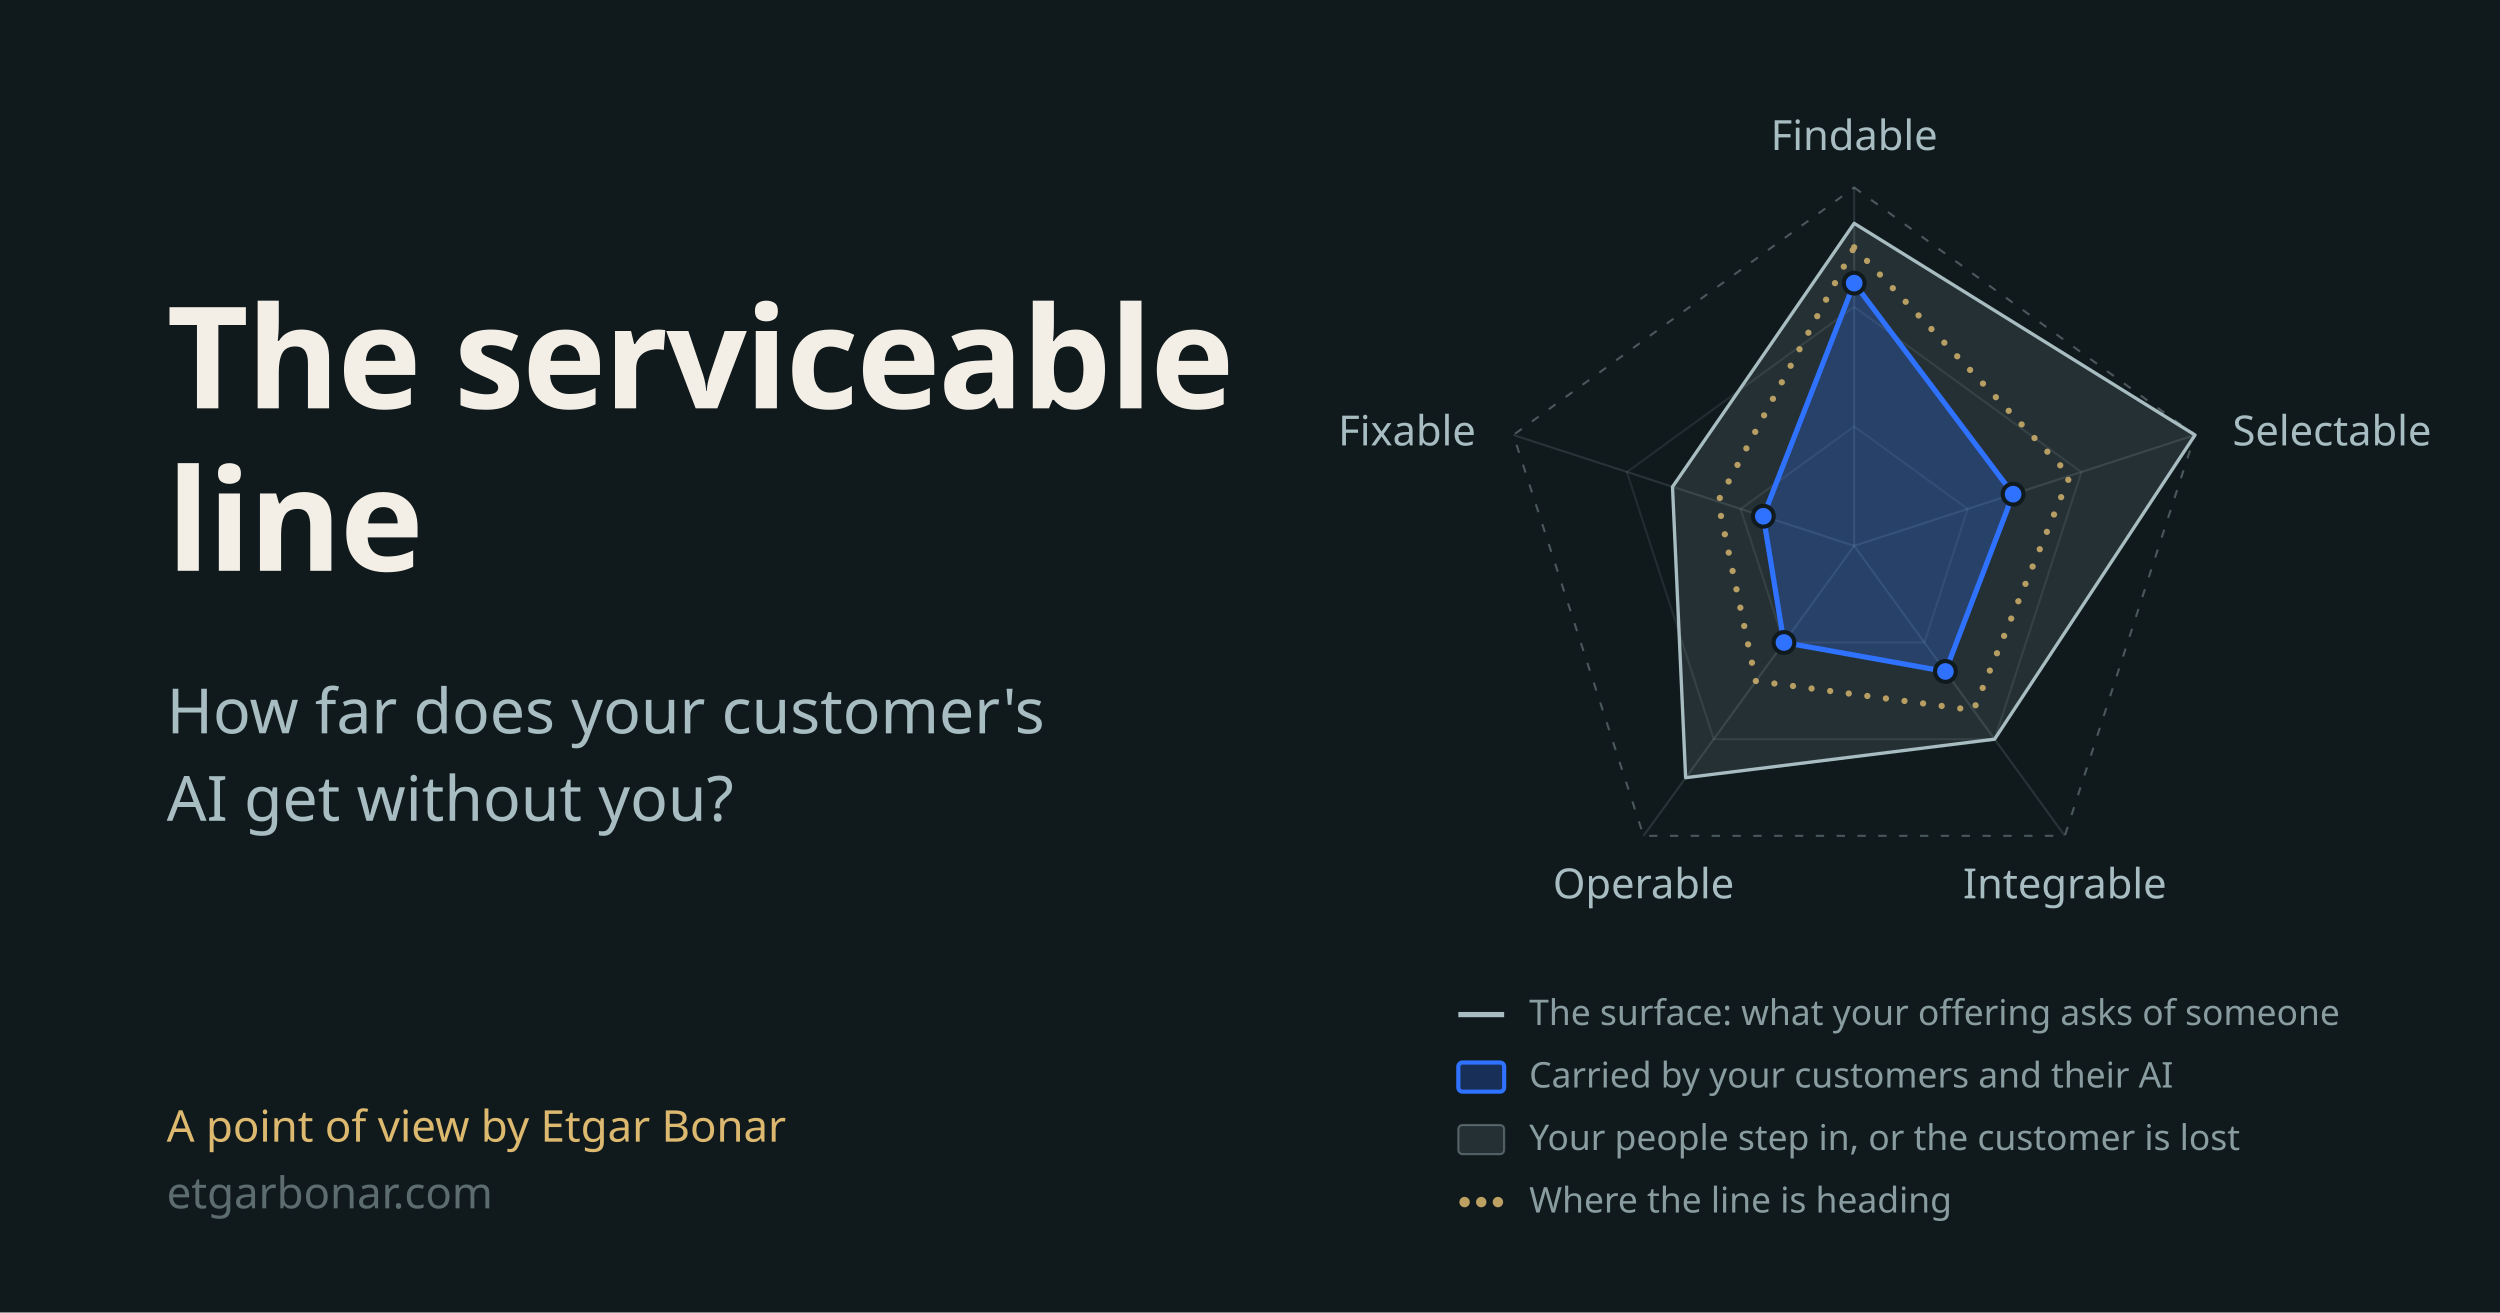
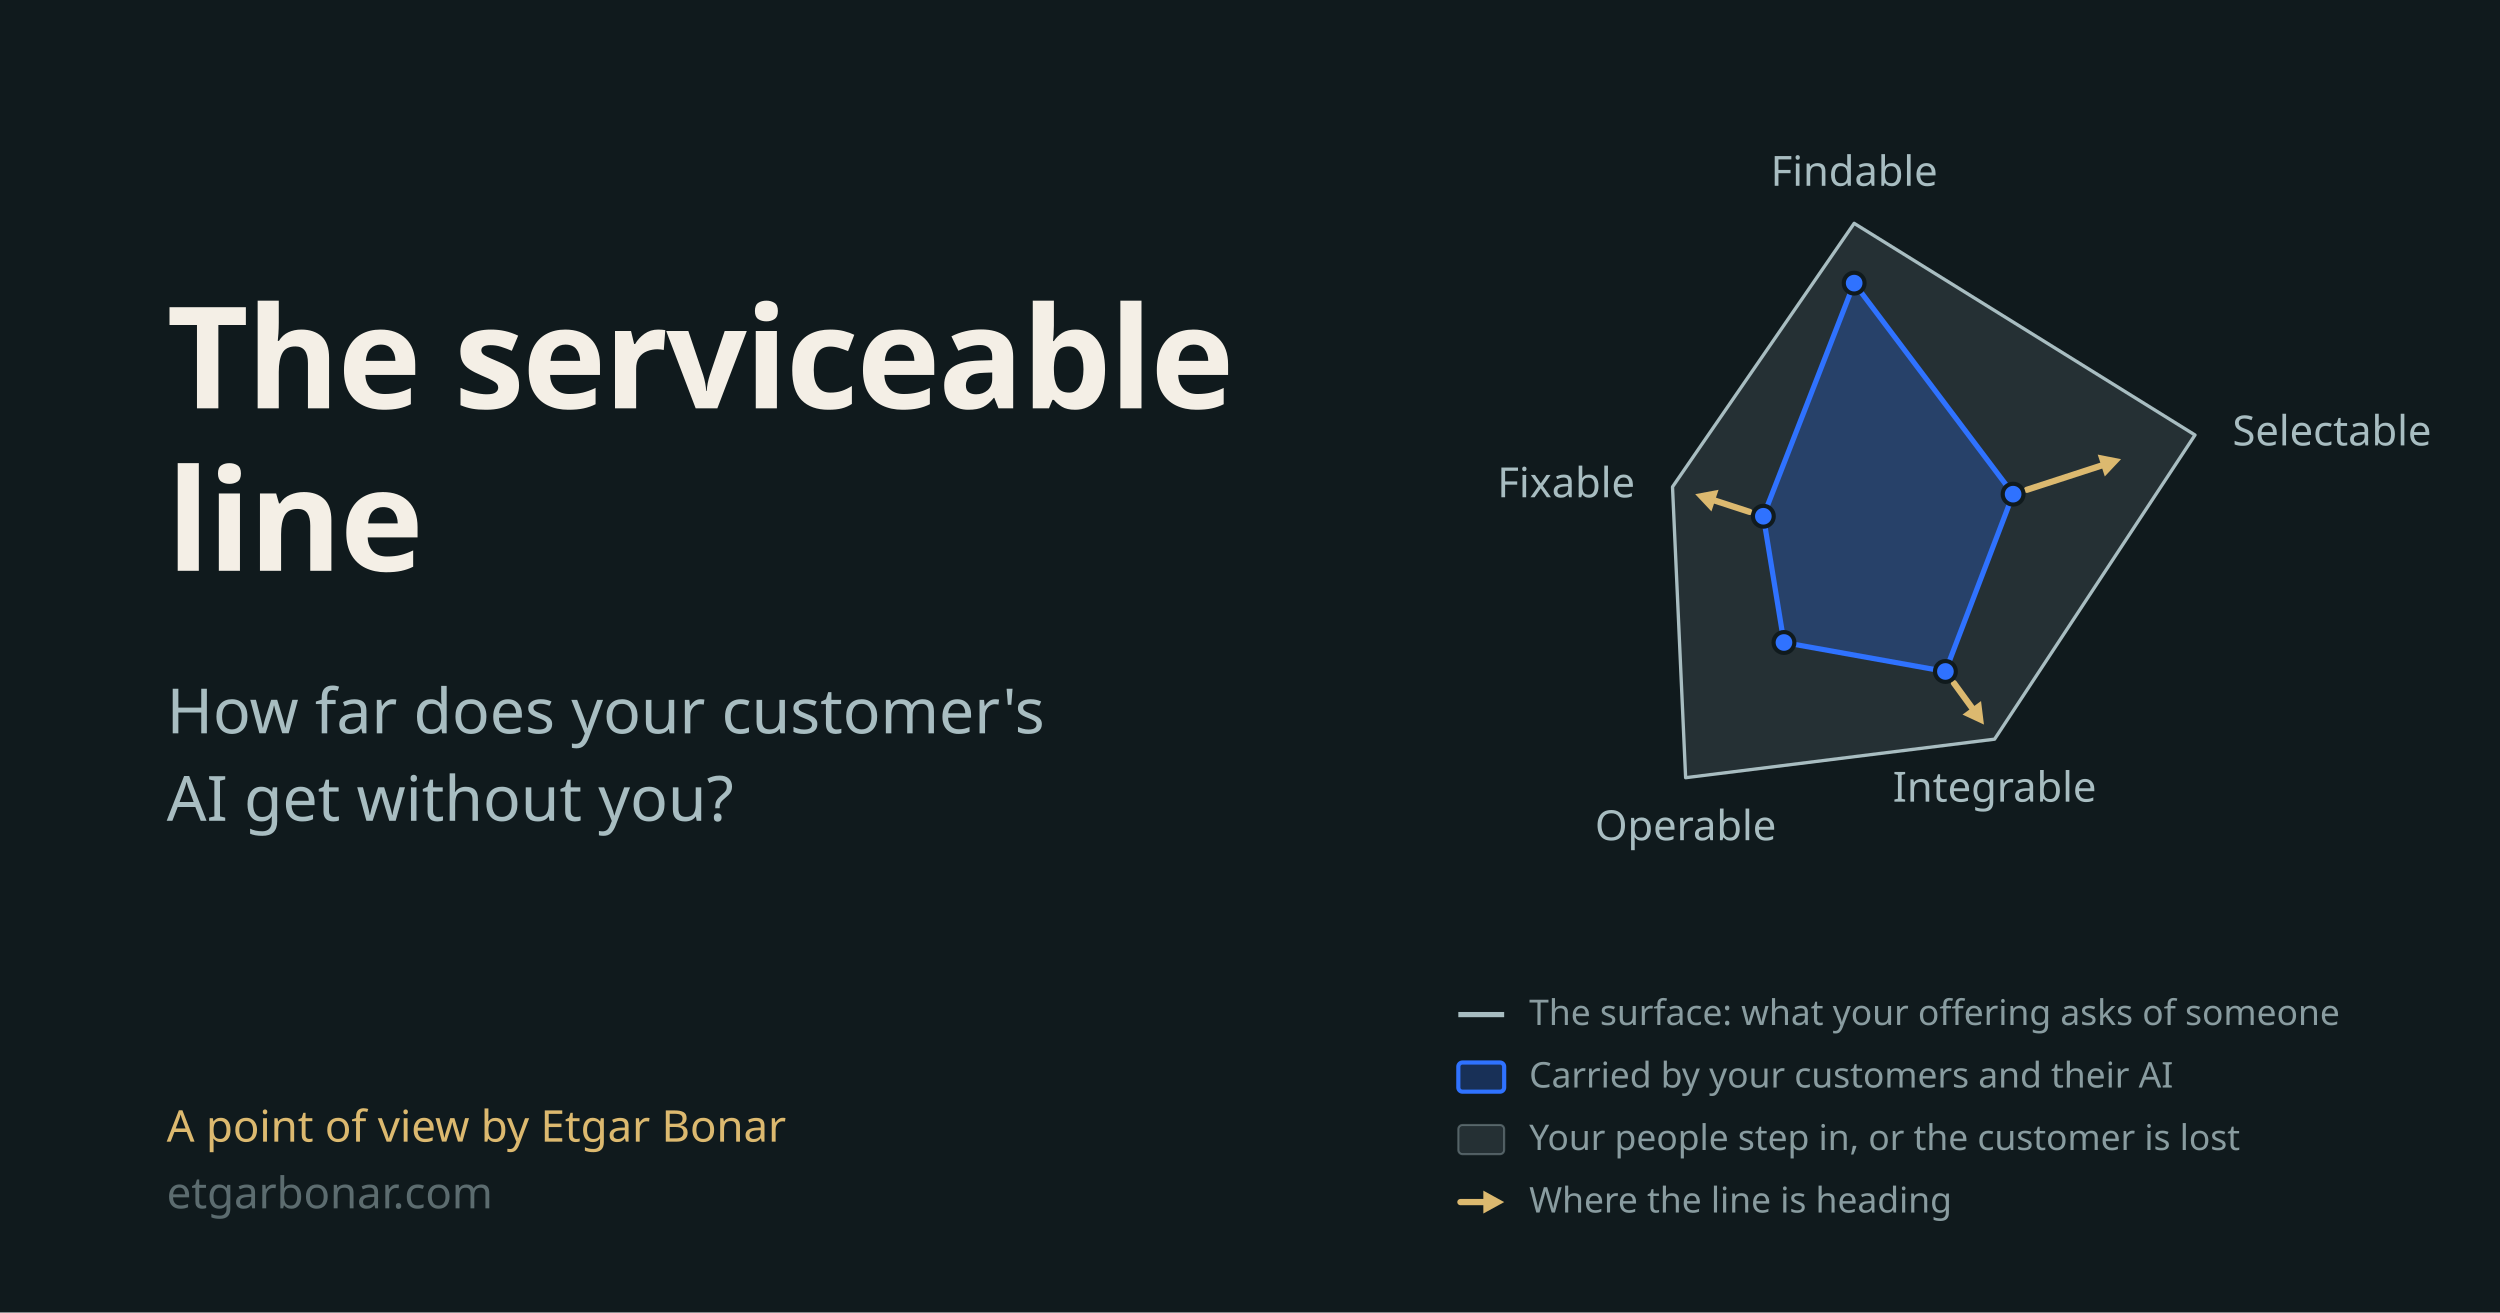
<svg xmlns="http://www.w3.org/2000/svg" width="1200" height="630" viewBox="0 0 1200 630" role="img" aria-labelledby="cardtitle carddesc">
  <rect width="1200" height="630" fill="#101a1d" />
  <g transform="translate(890 262)">
-     <polygon points="0.0,-57.3 54.5,-17.7 33.7,46.4 -33.7,46.4 -54.5,-17.7" fill="none" stroke="#a8bdc1" stroke-opacity=".12" />
-     <polygon points="0.0,-114.7 109.1,-35.4 67.4,92.8 -67.4,92.8 -109.1,-35.4" fill="none" stroke="#a8bdc1" stroke-opacity=".12" />
-     <polygon points="0.0,-172.0 163.6,-53.2 101.1,139.2 -101.1,139.2 -163.6,-53.2" fill="none" stroke="#a8bdc1" stroke-opacity=".38" stroke-dasharray="4 6" />
-     <line x1="0" y1="0" x2="0.0" y2="-172.0" stroke="#a8bdc1" stroke-opacity=".16" />
-     <line x1="0" y1="0" x2="163.6" y2="-53.2" stroke="#a8bdc1" stroke-opacity=".16" />
-     <line x1="0" y1="0" x2="101.1" y2="139.2" stroke="#a8bdc1" stroke-opacity=".16" />
-     <line x1="0" y1="0" x2="-101.1" y2="139.2" stroke="#a8bdc1" stroke-opacity=".16" />
-     <line x1="0" y1="0" x2="-163.6" y2="-53.2" stroke="#a8bdc1" stroke-opacity=".16" />
    <polygon points="0.0,-154.8 163.6,-53.2 67.4,92.8 -80.9,111.3 -87.2,-28.3" fill="#a8bdc1" fill-opacity=".14" stroke="#a8bdc1" stroke-width="1.6" stroke-linejoin="round" />
-     <polygon points="0.0,-143.3 103.6,-33.7 57.3,78.9 -47.2,64.9 -65.4,-21.3" fill="none" stroke="#dcb96f" stroke-width="3" stroke-dasharray="0 9" stroke-linecap="round" stroke-linejoin="round" opacity=".8" />
    <polygon points="0.0,-126.1 76.3,-24.8 43.8,60.3 -33.7,46.4 -43.6,-14.2" fill="#2f72ff" fill-opacity=".26" stroke="#2f72ff" stroke-width="2.5" stroke-linejoin="round" />
+     <line x1="82.9" y1="-26.9" x2="118.6" y2="-38.5" stroke="#dcb96f" stroke-width="3" stroke-linecap="round" />
+     <polygon points="128.1,-41.6 120.3,-33.3 116.9,-43.8" fill="#dcb96f" />
+     <line x1="47.9" y1="65.9" x2="56.5" y2="77.7" stroke="#dcb96f" stroke-width="3" stroke-linecap="round" />
+     <polygon points="62.3,85.8 52.0,81.0 60.9,74.5" fill="#dcb96f" />
+     <line x1="-50.2" y1="-16.3" x2="-66.8" y2="-21.7" stroke="#dcb96f" stroke-width="3" stroke-linecap="round" />
+     <polygon points="-76.3,-24.8 -65.1,-26.9 -68.5,-16.5" fill="#dcb96f" />
    <circle cx="0.0" cy="-126.1" r="5" fill="#2f72ff" stroke="#101a1d" stroke-width="2" />
    <circle cx="76.3" cy="-24.8" r="5" fill="#2f72ff" stroke="#101a1d" stroke-width="2" />
    <circle cx="43.8" cy="60.3" r="5" fill="#2f72ff" stroke="#101a1d" stroke-width="2" />
    <circle cx="-33.7" cy="46.4" r="5" fill="#2f72ff" stroke="#101a1d" stroke-width="2" />
    <circle cx="-43.6" cy="-14.2" r="5" fill="#2f72ff" stroke="#101a1d" stroke-width="2" />
-     <text x="0.0" y="-190.0" text-anchor="middle" font-family="Noto Sans, Liberation Sans, Arial, Helvetica, sans-serif" font-size="20" fill="#a8bdc1">Findable</text>
+     <text x="0.0" y="-172.8" text-anchor="middle" font-family="Noto Sans, Liberation Sans, Arial, Helvetica, sans-serif" font-size="20" fill="#a8bdc1">Findable</text>
    <text x="181.6" y="-48.2" text-anchor="start" font-family="Noto Sans, Liberation Sans, Arial, Helvetica, sans-serif" font-size="20" fill="#a8bdc1">Selectable</text>
-     <text x="101.1" y="169.2" text-anchor="middle" font-family="Noto Sans, Liberation Sans, Arial, Helvetica, sans-serif" font-size="20" fill="#a8bdc1">Integrable</text>
-     <text x="-101.1" y="169.2" text-anchor="middle" font-family="Noto Sans, Liberation Sans, Arial, Helvetica, sans-serif" font-size="20" fill="#a8bdc1">Operable</text>
-     <text x="-181.6" y="-48.2" text-anchor="end" font-family="Noto Sans, Liberation Sans, Arial, Helvetica, sans-serif" font-size="20" fill="#a8bdc1">Fixable</text>
+     <text x="67.4" y="122.8" text-anchor="middle" font-family="Noto Sans, Liberation Sans, Arial, Helvetica, sans-serif" font-size="20" fill="#a8bdc1">Integrable</text>
+     <text x="-80.9" y="141.3" text-anchor="middle" font-family="Noto Sans, Liberation Sans, Arial, Helvetica, sans-serif" font-size="20" fill="#a8bdc1">Operable</text>
+     <text x="-105.2" y="-23.3" text-anchor="end" font-family="Noto Sans, Liberation Sans, Arial, Helvetica, sans-serif" font-size="20" fill="#a8bdc1">Fixable</text>
  </g>
  <path d="M700 487H722" stroke="#a8bdc1" stroke-width="2.5" />
  <text x="734" y="492" font-family="Noto Sans, Liberation Sans, Arial, Helvetica, sans-serif" font-size="17" fill="#a8bdc1" opacity=".8">The surface: what your offering asks of someone</text>
  <rect x="700" y="510" width="22" height="14" rx="2" fill="#2f72ff" fill-opacity=".26" stroke="#2f72ff" stroke-width="2" />
  <text x="734" y="522" font-family="Noto Sans, Liberation Sans, Arial, Helvetica, sans-serif" font-size="17" fill="#a8bdc1" opacity=".8">Carried by your customers and their AI</text>
  <rect x="700" y="540" width="22" height="14" rx="2" fill="#a8bdc1" fill-opacity=".14" stroke="#a8bdc1" stroke-opacity=".4" />
  <text x="734" y="552" font-family="Noto Sans, Liberation Sans, Arial, Helvetica, sans-serif" font-size="17" fill="#a8bdc1" opacity=".8">Your people step in, or the customer is lost</text>
-   <path d="M703 577H721" stroke="#dcb96f" stroke-width="5" stroke-linecap="round" stroke-dasharray="0 8" opacity=".85" />
+   <path d="M701 577H713" stroke="#dcb96f" stroke-width="3" stroke-linecap="round" />
+   <polygon points="722,577 712,571.5 712,582.5" fill="#dcb96f" />
  <text x="734" y="582" font-family="Noto Sans, Liberation Sans, Arial, Helvetica, sans-serif" font-size="17" fill="#a8bdc1" opacity=".8">Where the line is heading</text>
  <text x="80" y="196" font-family="Noto Sans, Liberation Sans, Arial, Helvetica, sans-serif" font-size="68" font-weight="700" letter-spacing="-1" fill="#f4efe6">The serviceable</text>
  <text x="80" y="274" font-family="Noto Sans, Liberation Sans, Arial, Helvetica, sans-serif" font-size="68" font-weight="700" letter-spacing="-1" fill="#f4efe6">line</text>
  <text x="80" y="352" font-family="Noto Sans, Liberation Sans, Arial, Helvetica, sans-serif" font-size="30" fill="#a8bdc1">How far does your customer's</text>
  <text x="80" y="394" font-family="Noto Sans, Liberation Sans, Arial, Helvetica, sans-serif" font-size="30" fill="#a8bdc1">AI get without you?</text>
  <text x="80" y="548" font-family="Noto Sans, Liberation Sans, Arial, Helvetica, sans-serif" font-size="21" fill="#dcb96f">A point of view by Etgar Bonar</text>
  <text x="80" y="580" font-family="Noto Sans, Liberation Sans, Arial, Helvetica, sans-serif" font-size="21" fill="#a8bdc1" opacity=".5">etgarbonar.com</text>
</svg>
